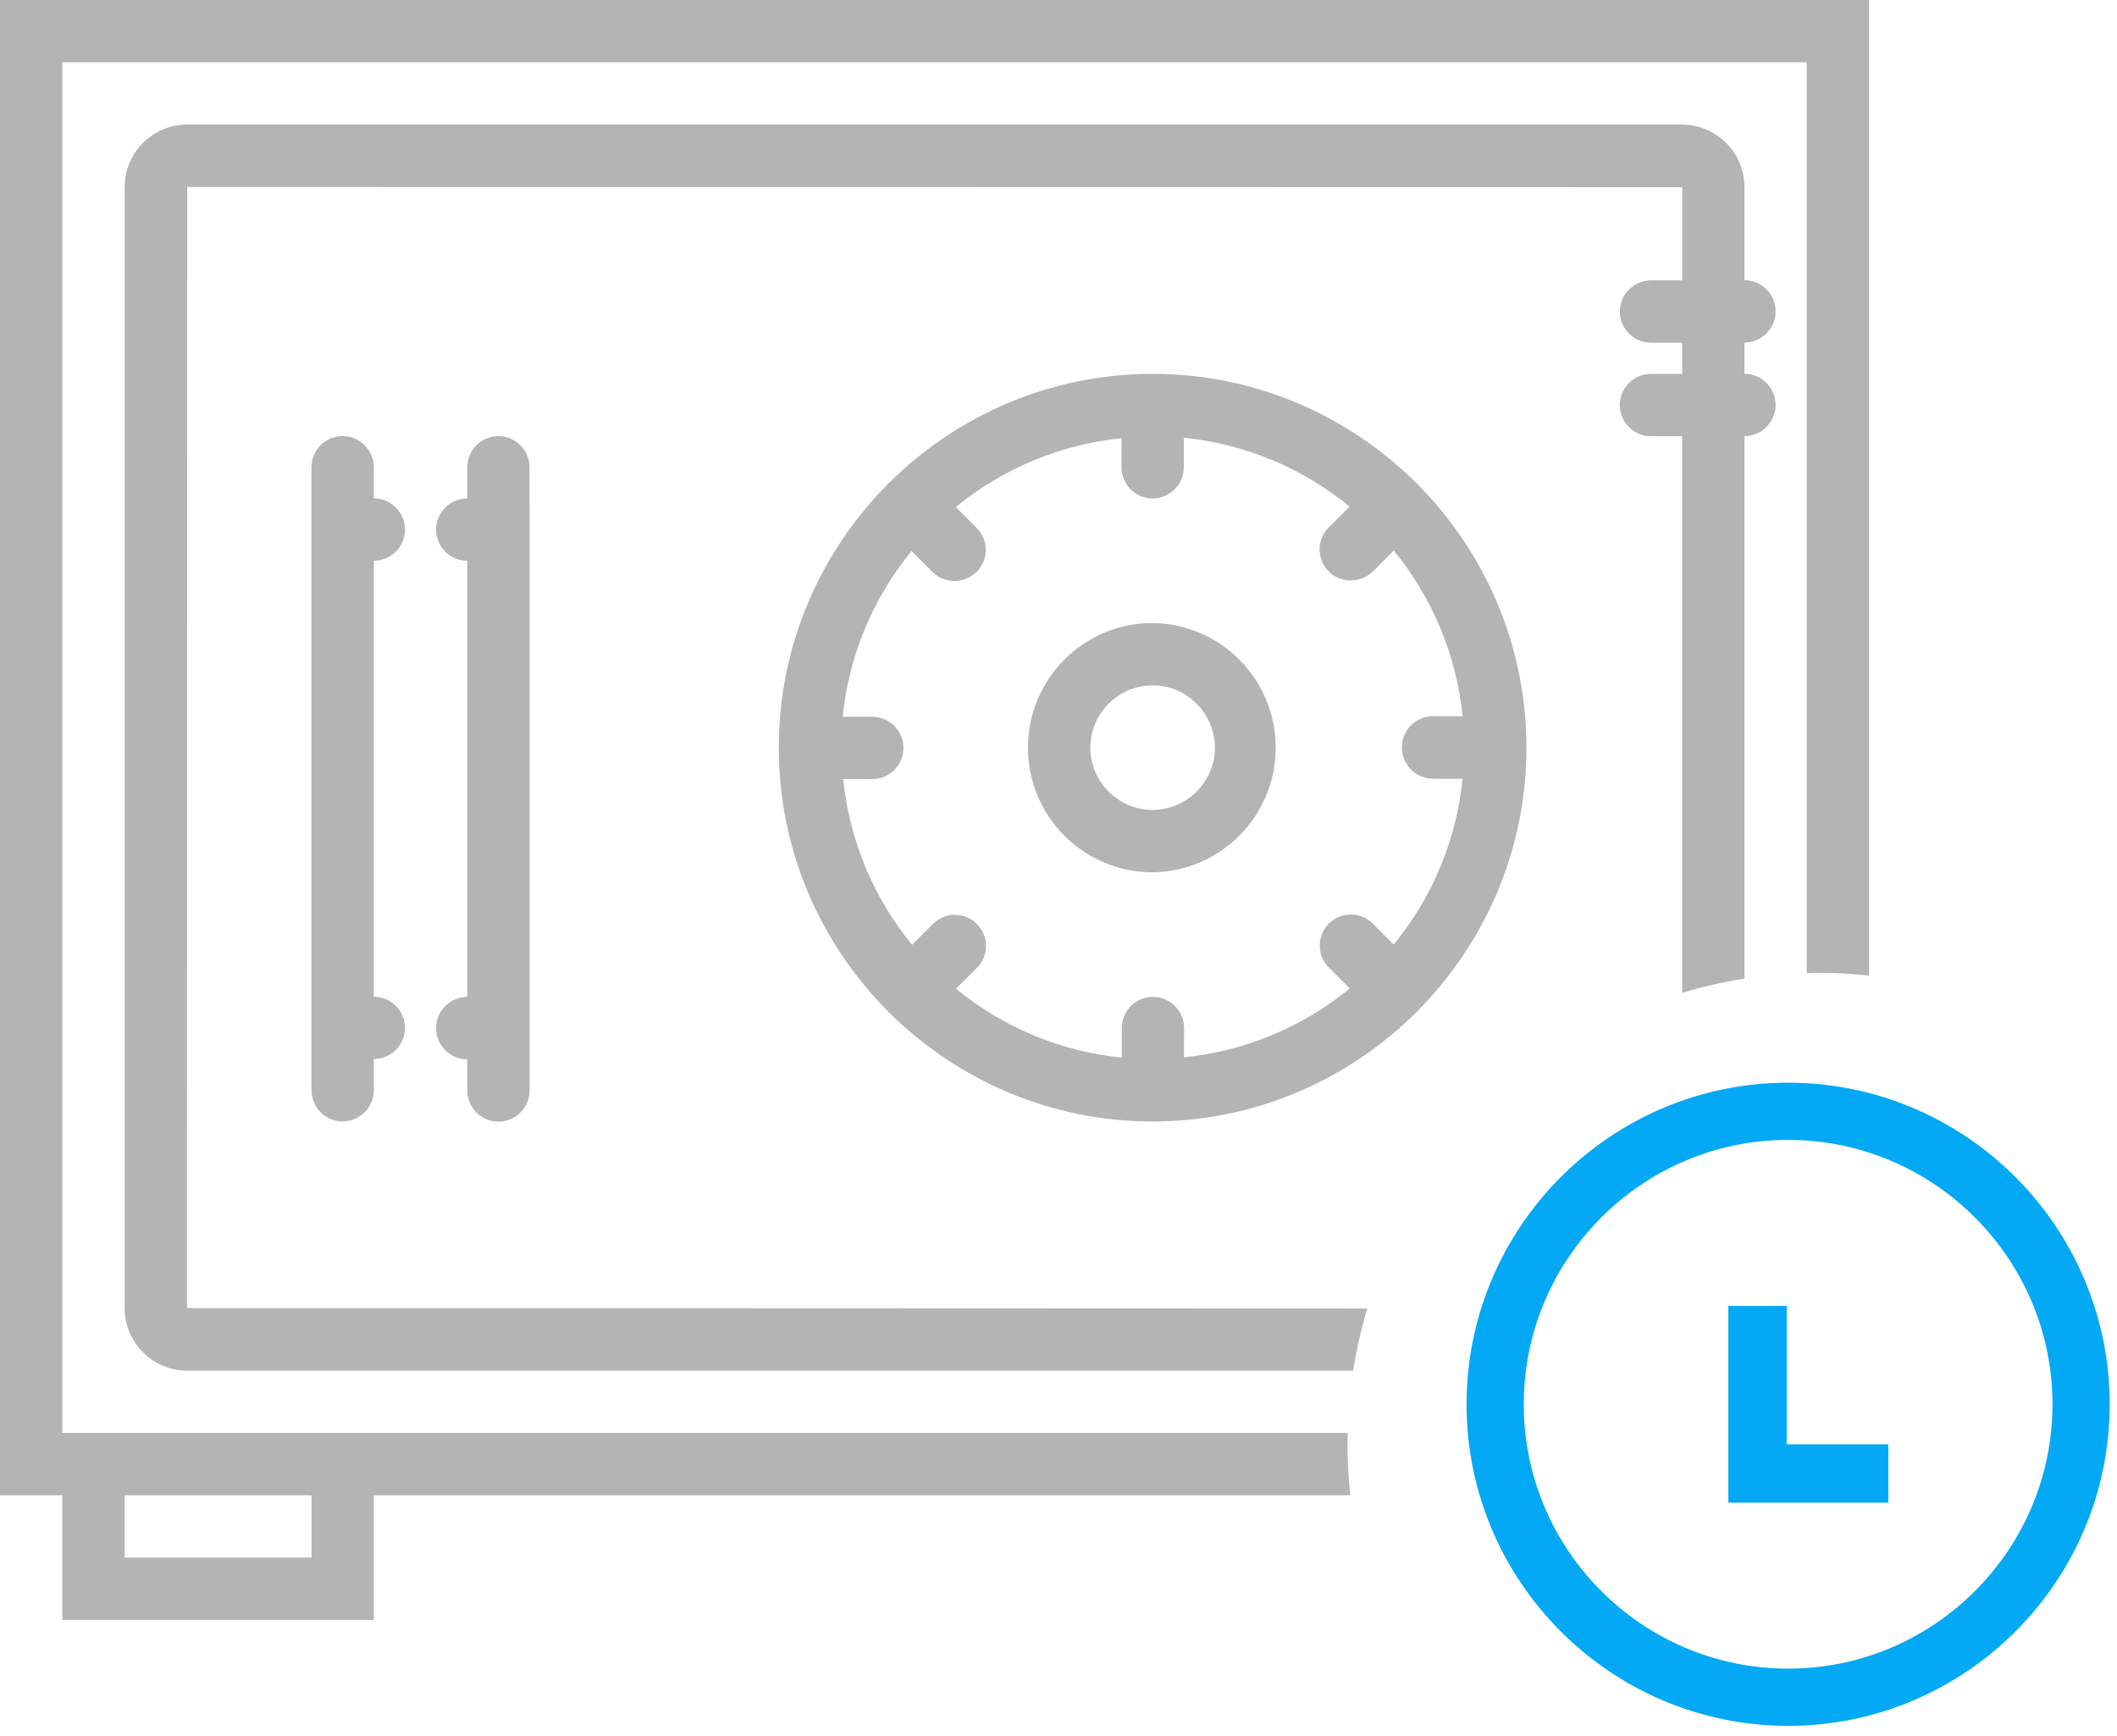
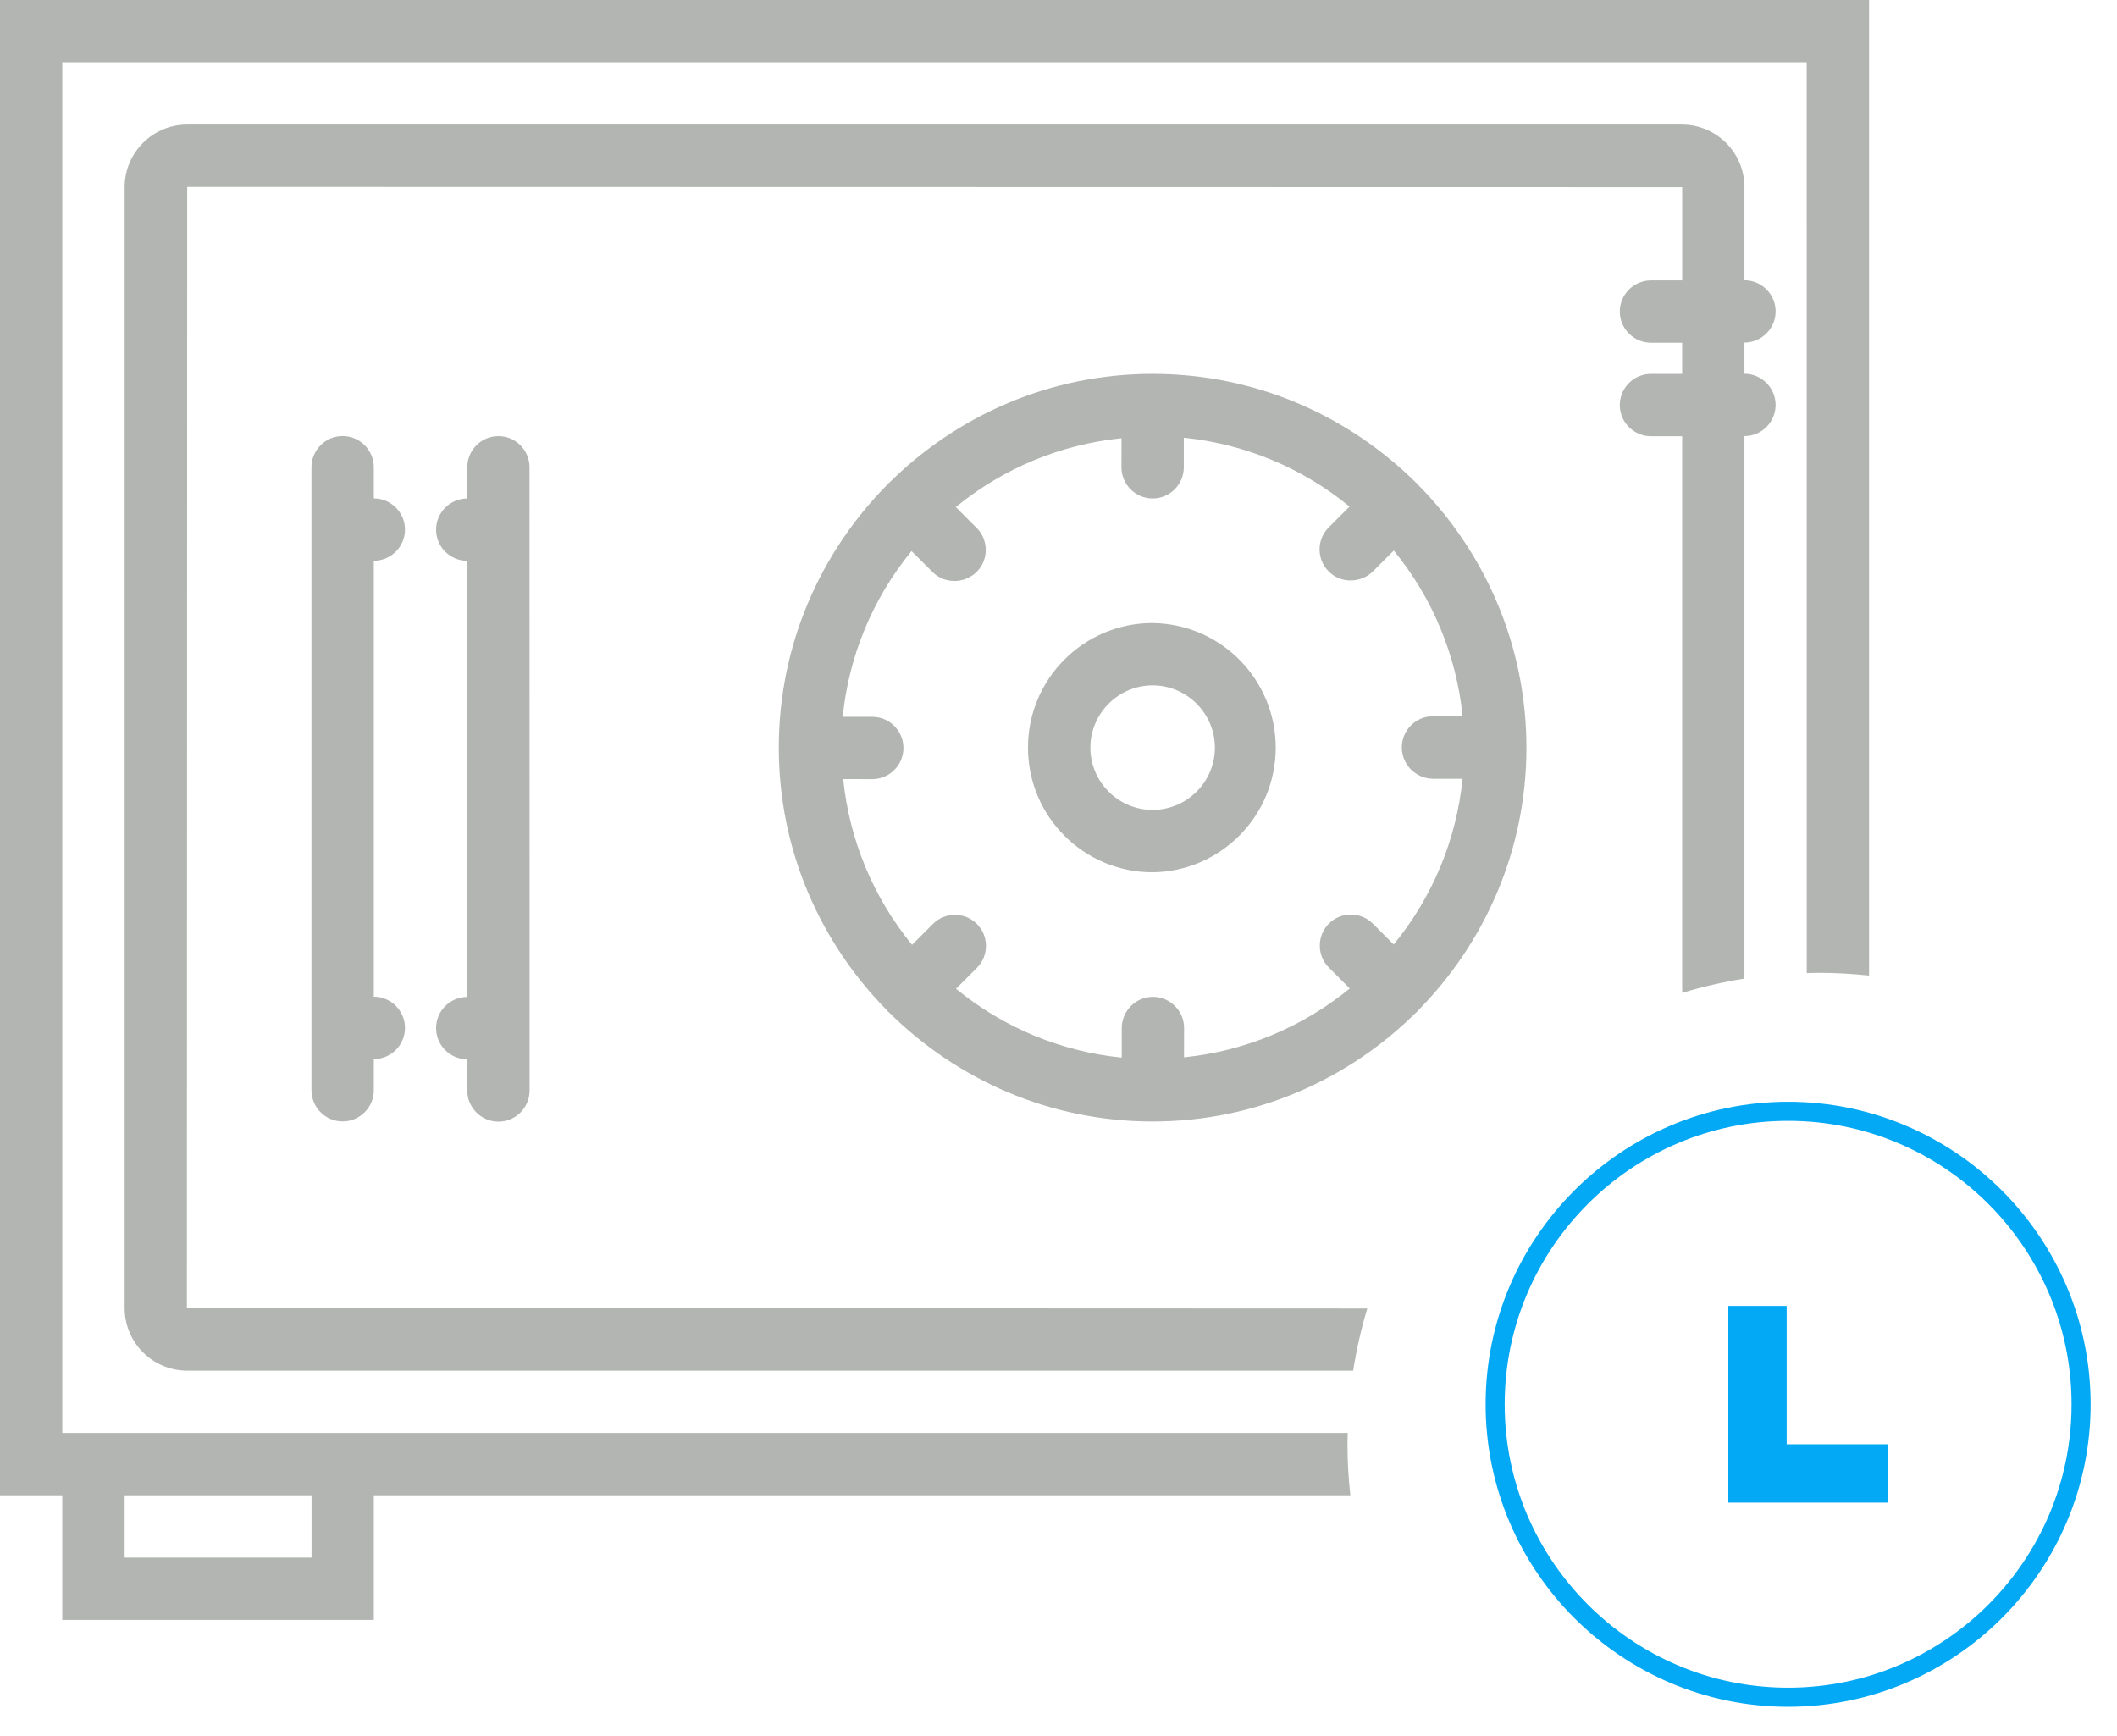
<svg xmlns="http://www.w3.org/2000/svg" width="111" height="91" viewBox="0 0 111 91">
  <g fill="none" fill-rule="evenodd">
    <g fill="#B2B5B2">
      <path d="M6.535 81.666h9.8V78.4h-9.8v3.266zm64.131-6.535h-67.4V3.266H94.73l.003 47.754c.203-.004.403-.015.608-.015.898 0 1.785.051 2.659.144V0H0v78.4h3.265v6.535H19.6V78.4h51.202c-.097-.888-.15-1.79-.15-2.705 0-.189.01-.376.014-.564z" />
      <path d="M9.8 68.582L9.816 9.8l78.385.015v4.885h-1.635a1.64 1.64 0 0 0-1.635 1.634c0 .9.736 1.635 1.635 1.635H88.2v1.634h-1.635a1.64 1.64 0 0 0-1.635 1.635c0 .9.736 1.635 1.635 1.635H88.2v29.184c1.06-.32 2.15-.572 3.266-.748V22.866c.899 0 1.634-.736 1.634-1.634 0-.9-.735-1.635-1.634-1.635v-1.635a1.64 1.64 0 0 0 1.634-1.635c0-.9-.735-1.635-1.634-1.635V9.816a3.284 3.284 0 0 0-3.281-3.285H9.816a3.283 3.283 0 0 0-3.281 3.285v58.766a3.283 3.283 0 0 0 3.28 3.284H70.95c.173-1.114.423-2.2.74-3.26L9.8 68.582z" />
      <path d="M60.435 42.466A3.276 3.276 0 0 1 57.17 39.2a3.276 3.276 0 0 1 3.265-3.266 3.277 3.277 0 0 1 3.266 3.266 3.276 3.276 0 0 1-3.266 3.265m0-9.8a6.533 6.533 0 0 0-6.535 6.535 6.534 6.534 0 0 0 6.535 6.535 6.535 6.535 0 0 0 0-13.069" />
      <path d="M75.136 40.832h1.55a16.242 16.242 0 0 1-3.61 8.689l-1.095-1.095a1.633 1.633 0 0 0-2.305 0 1.634 1.634 0 0 0 0 2.305l1.095 1.095a16.303 16.303 0 0 1-8.69 3.61l.004-1.535c0-.9-.735-1.635-1.634-1.635-.9 0-1.635.736-1.635 1.635v1.55a16.249 16.249 0 0 1-8.69-3.61l1.095-1.095a1.631 1.631 0 0 0 0-2.304 1.63 1.63 0 0 0-2.305 0l-1.095 1.095a16.303 16.303 0 0 1-3.61-8.69l1.524.004c.9 0 1.634-.735 1.634-1.635s-.734-1.634-1.634-1.634h-1.55a16.25 16.25 0 0 1 3.61-8.69l1.095 1.094c.325.325.734.475 1.16.475.424 0 .834-.165 1.159-.475a1.63 1.63 0 0 0 0-2.305l-1.095-1.095a16.309 16.309 0 0 1 8.69-3.61l-.003 1.524c0 .9.734 1.635 1.634 1.635.9 0 1.635-.734 1.635-1.635v-1.55a16.254 16.254 0 0 1 8.69 3.61l-1.095 1.095a1.63 1.63 0 0 0 0 2.304c.326.326.735.475 1.16.475a1.67 1.67 0 0 0 1.16-.475l1.095-1.094a16.3 16.3 0 0 1 3.61 8.69l-1.554-.004c-.9 0-1.635.734-1.635 1.634a1.65 1.65 0 0 0 1.635 1.647M74.3 25.347c-.015-.016-.035-.016-.05-.035-3.56-3.525-8.426-5.71-13.816-5.71-5.39 0-10.256 2.189-13.8 5.7-.016.014-.035.014-.05.033-.016.015-.016.034-.035.05-3.53 3.557-5.715 8.426-5.715 13.816 0 5.39 2.19 10.256 5.7 13.8.015.016.015.034.034.05.016.015.035.015.05.034 3.557 3.526 8.426 5.716 13.816 5.716 5.39 0 10.256-2.19 13.8-5.7.016-.016.035-.016.051-.035.015-.015.015-.034.034-.049 3.525-3.56 5.716-8.427 5.716-13.816 0-5.39-2.19-10.26-5.701-13.804-.015-.016-.015-.035-.034-.05M17.966 22.862c-.9 0-1.635.735-1.635 1.634v32.666c0 .9.734 1.635 1.635 1.635.899 0 1.634-.735 1.634-1.635v-1.634c.9 0 1.635-.736 1.635-1.635 0-.9-.735-1.635-1.635-1.635V29.4c.9 0 1.635-.734 1.635-1.634 0-.9-.735-1.635-1.635-1.635v-1.635c0-.898-.735-1.634-1.634-1.634M26.135 22.866c-.9 0-1.635.735-1.635 1.634v1.636c-.9 0-1.635.734-1.635 1.634 0 .9.736 1.634 1.635 1.634V52.27c-.9 0-1.635.735-1.635 1.634 0 .9.736 1.636 1.635 1.636v1.634c0 .9.735 1.635 1.635 1.635s1.634-.735 1.634-1.635L27.765 24.5c0-.899-.734-1.634-1.63-1.634" />
    </g>
-     <path stroke="#03a9f4" stroke-width="3" d="M93.756 58.266c-8.466 0-15.361 6.896-15.361 15.362 0 8.466 6.895 15.36 15.361 15.36 8.466 0 15.361-6.894 15.361-15.36s-6.895-15.362-15.361-15.362z" />
+     <path stroke="#03a9f4" strokeWidth="3" d="M93.756 58.266c-8.466 0-15.361 6.896-15.361 15.362 0 8.466 6.895 15.36 15.361 15.36 8.466 0 15.361-6.894 15.361-15.36s-6.895-15.362-15.361-15.362z" />
    <path fill="#03a9f4" fill-rule="nonzero" d="M93.68 68.471h-3.06v10.313h8.39v-3.06h-5.33z" />
  </g>
</svg>
